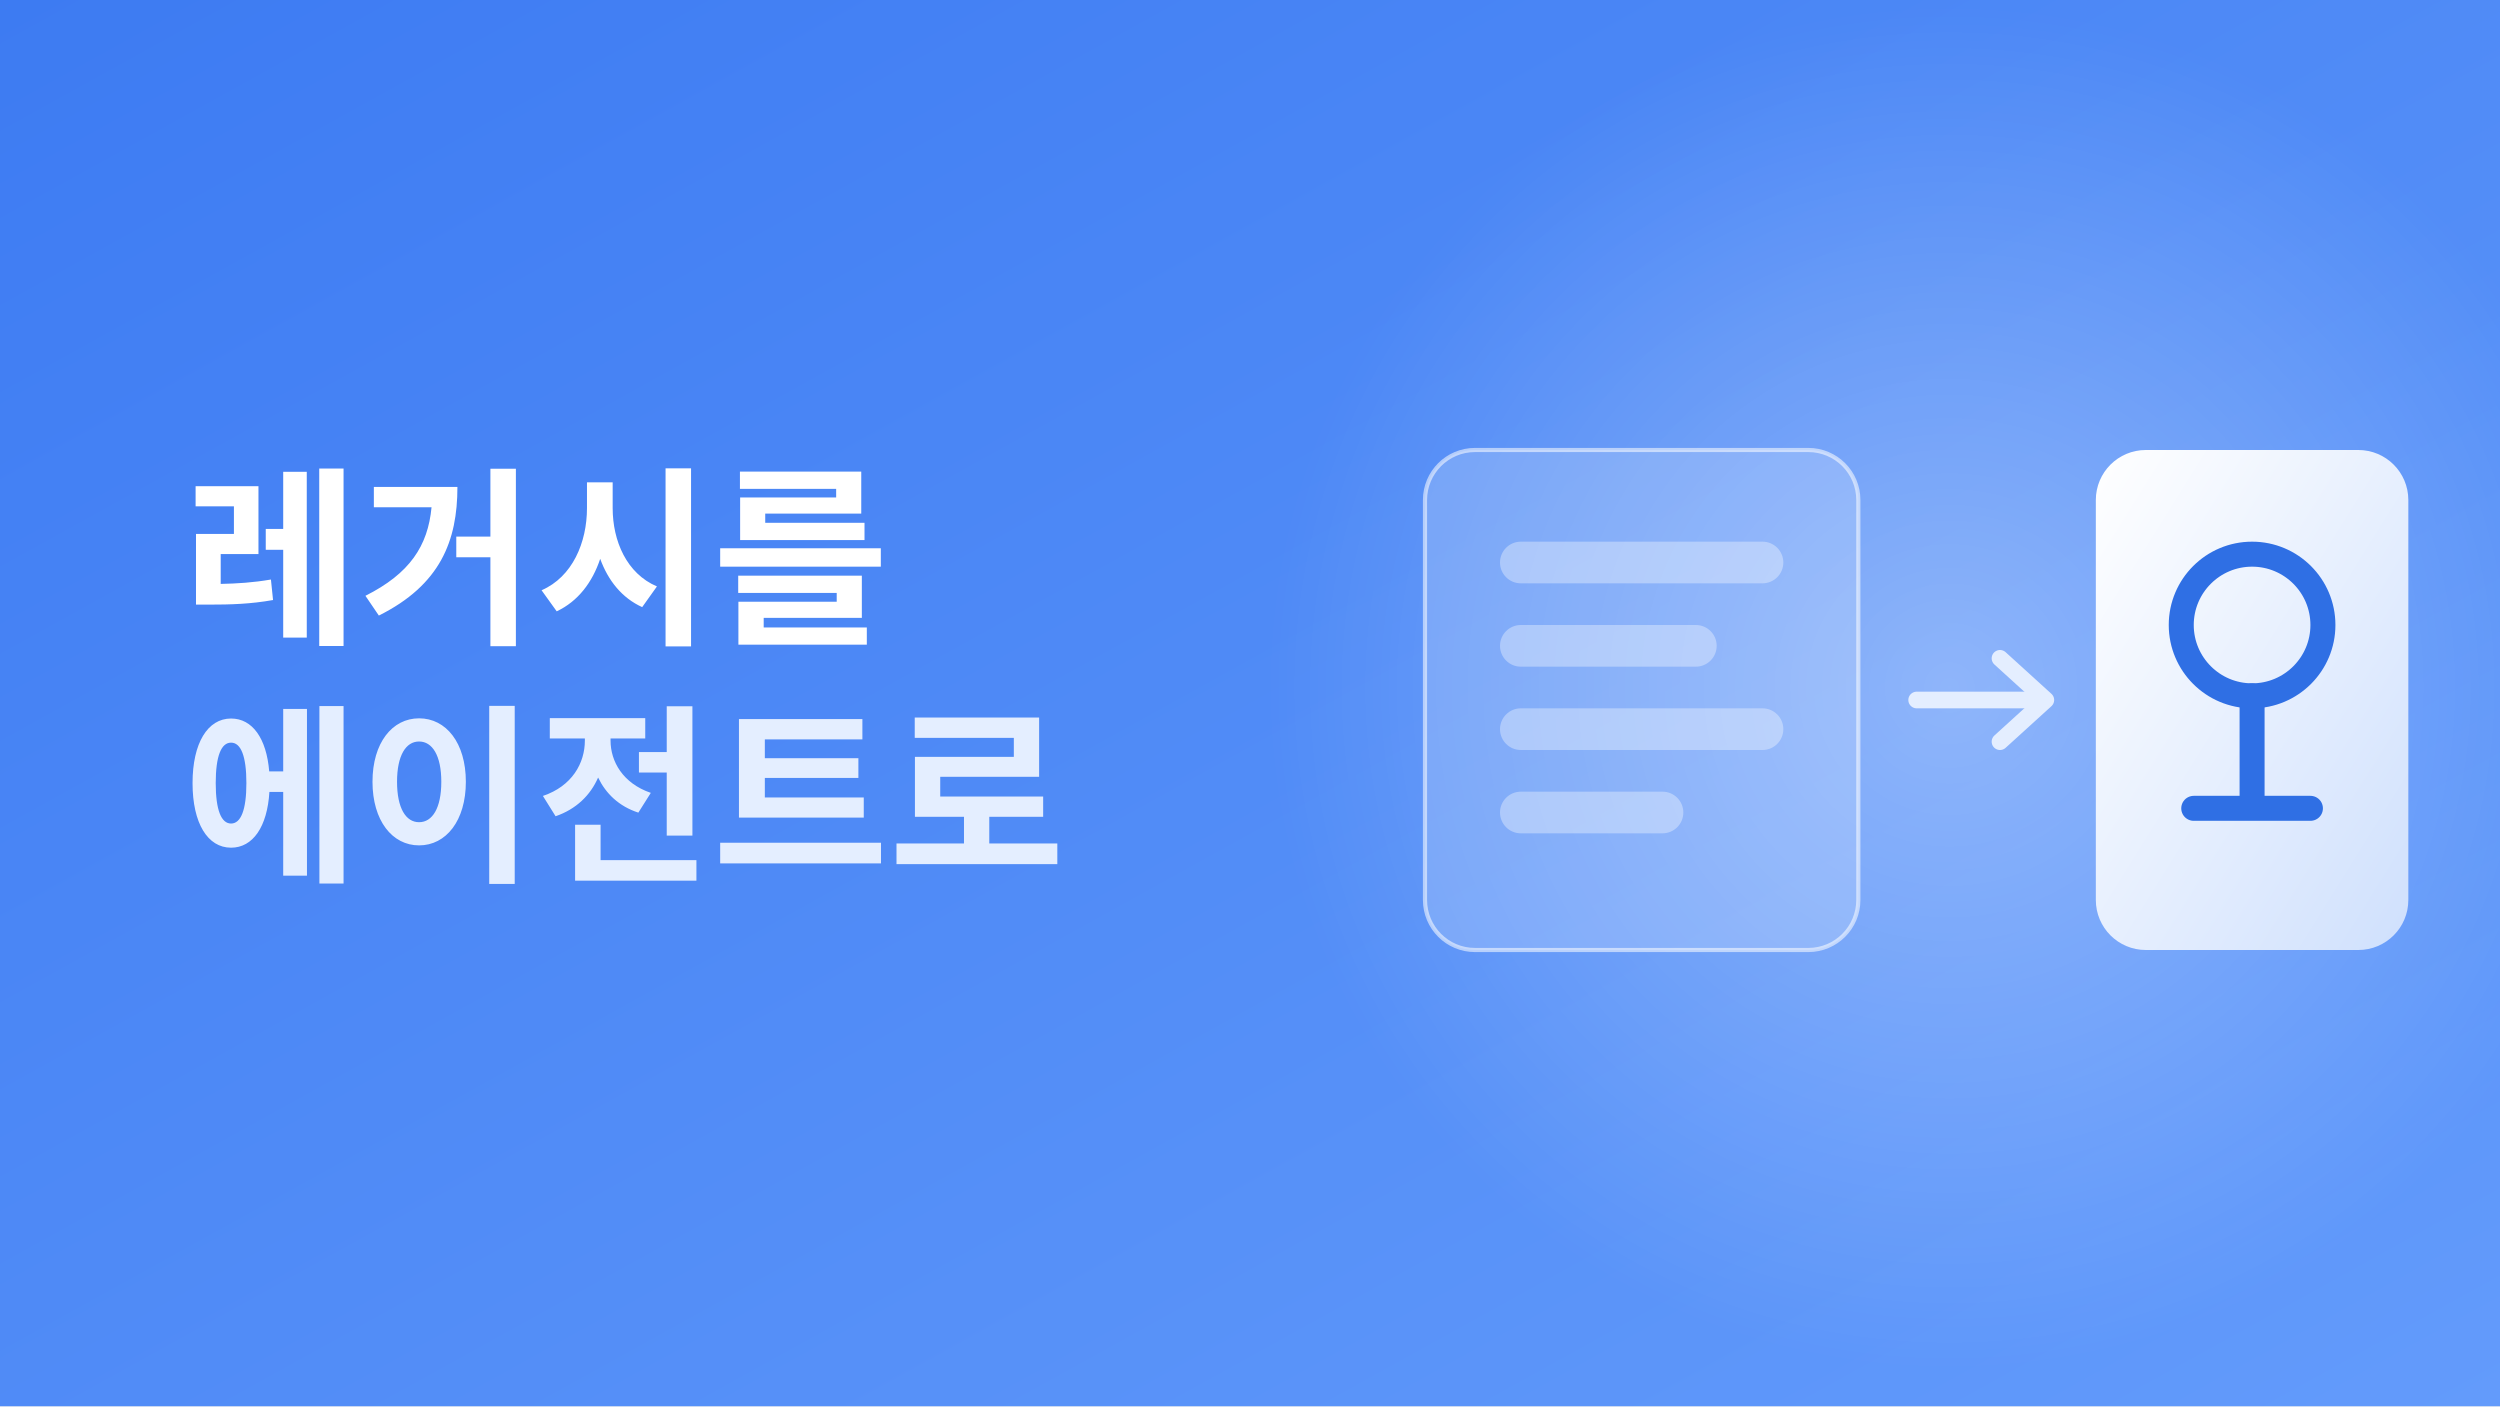
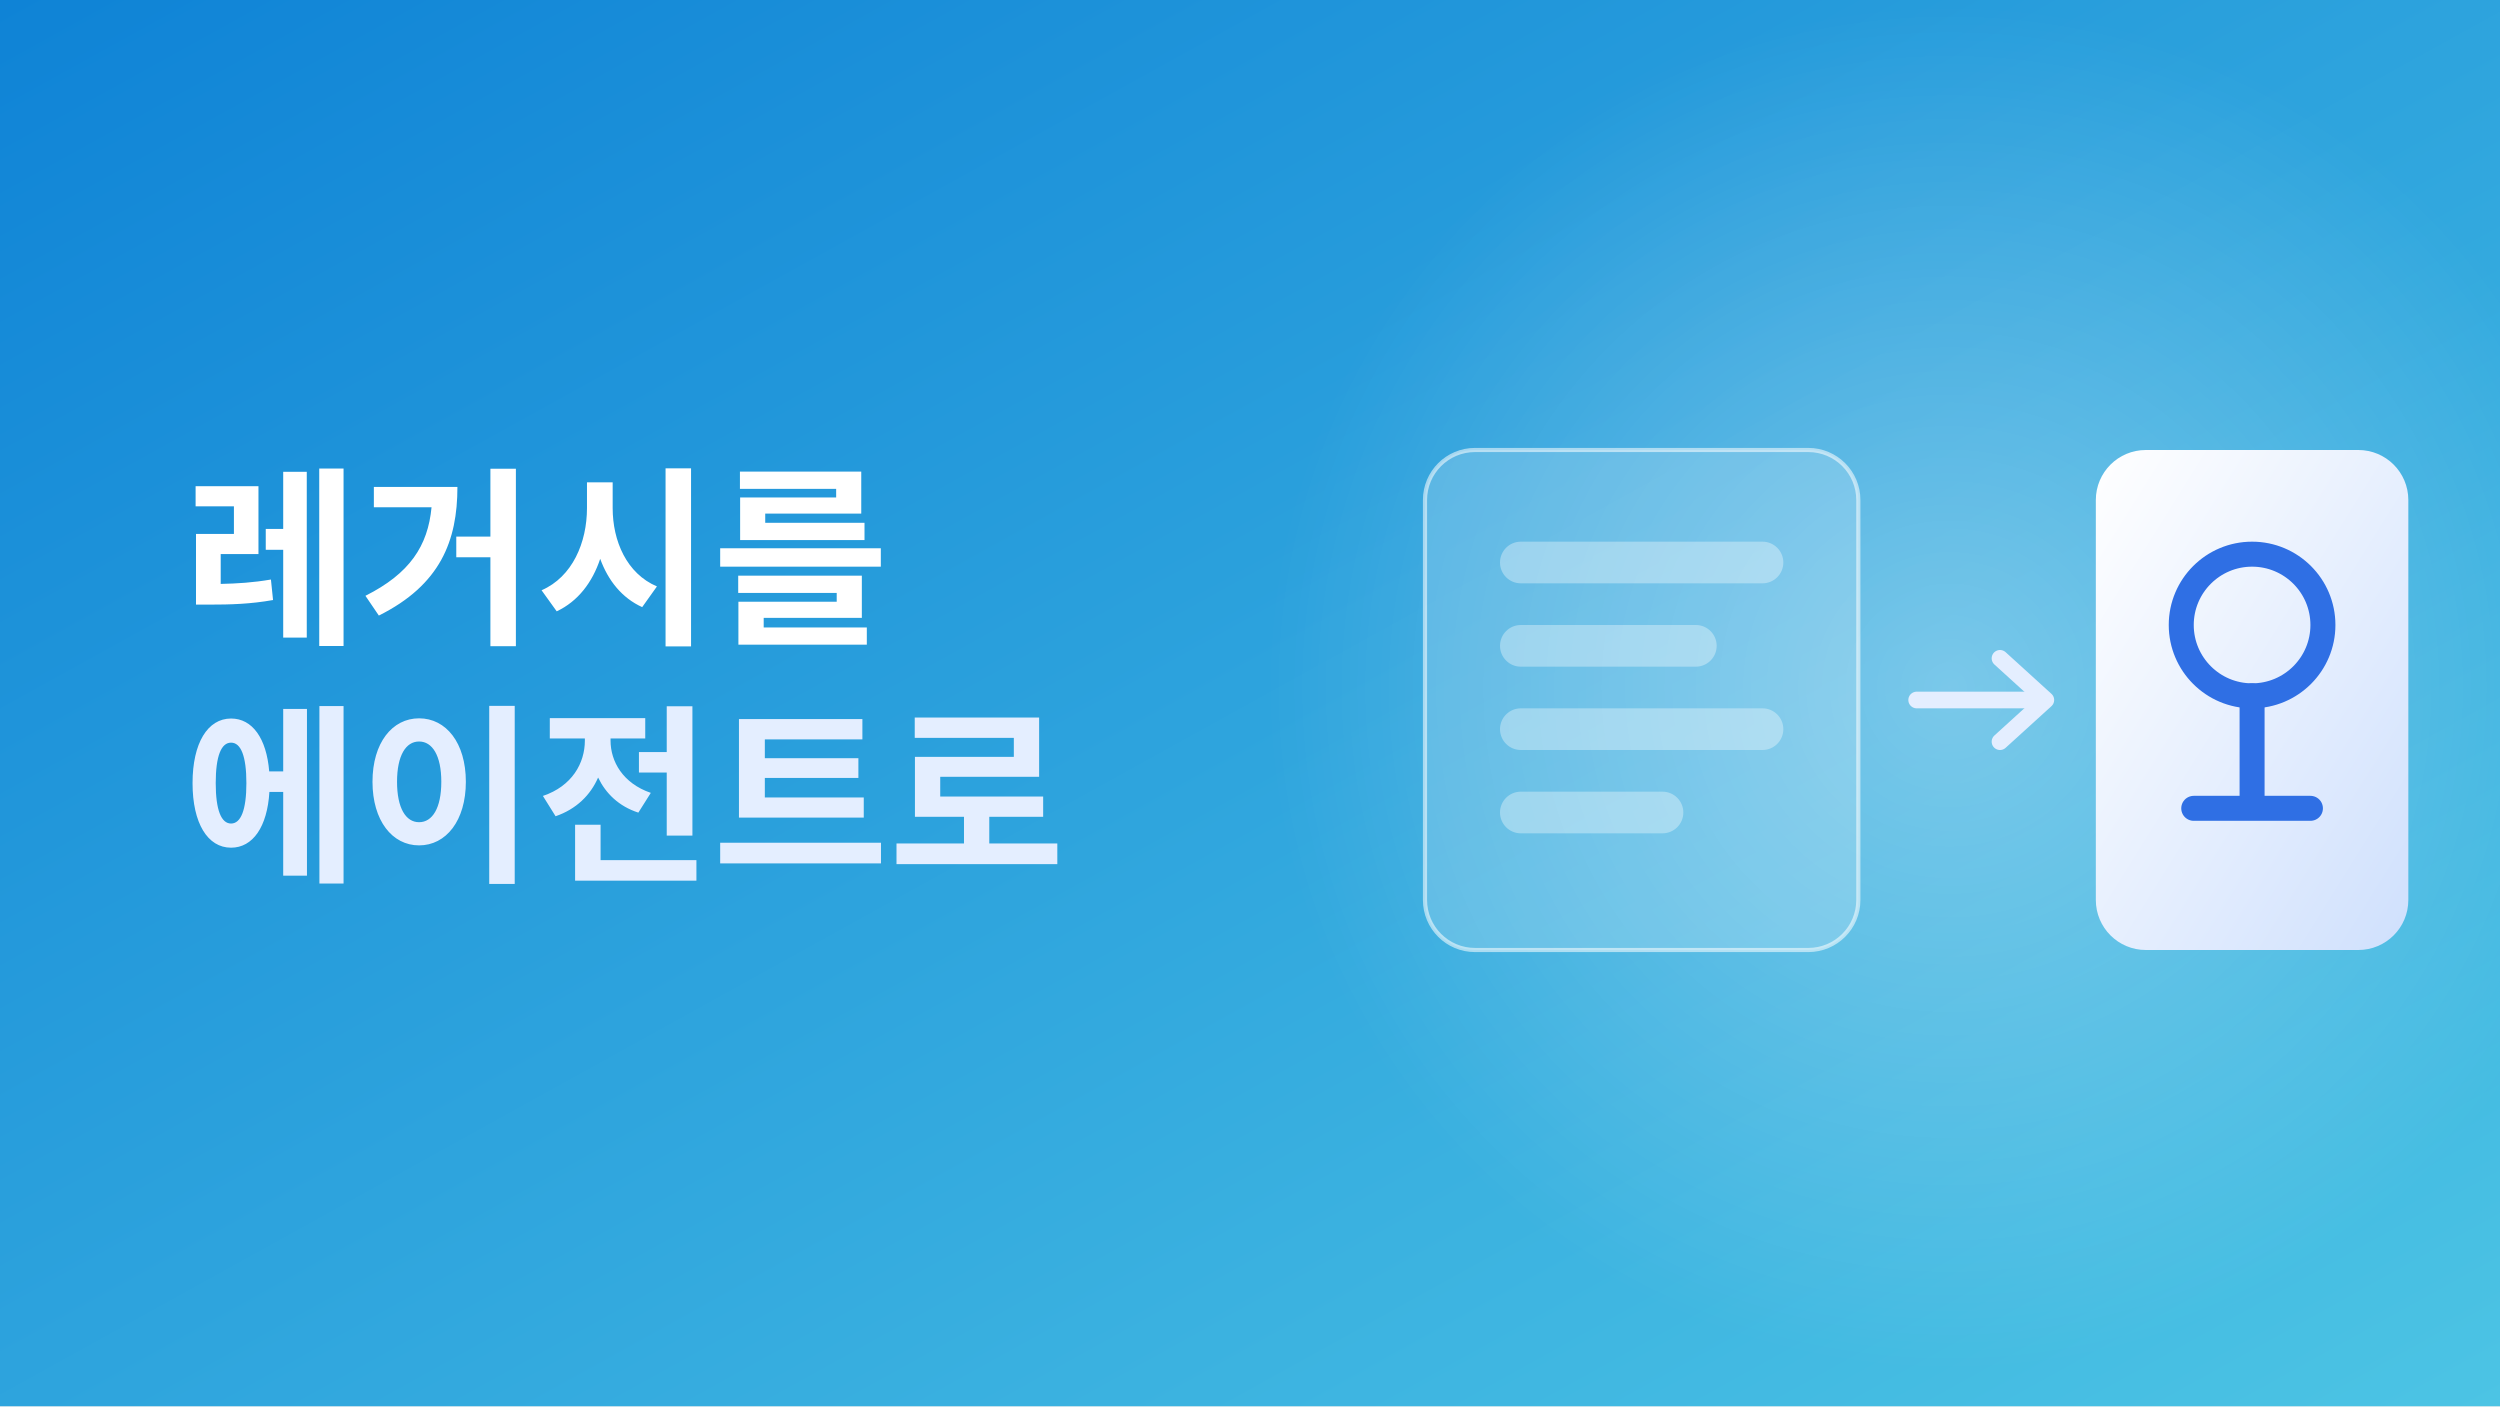
<svg xmlns="http://www.w3.org/2000/svg" viewBox="0 0 1200 675" role="img" aria-label="PathFinder — 레거시 시스템을 에이전트 도구로 바꾼다">
  <defs>
    <linearGradient id="bg" x1="0" y1="0" x2="1" y2="1">
-       <stop offset="0" stop-color="#3d7bf2" />
-       <stop offset="1" stop-color="#639bfb" />
+       <stop offset="0" stop-color="#0f83d6" />
+       <stop offset="1" stop-color="#4cc4e4" />
    </linearGradient>
    <linearGradient id="badge" x1="0" y1="0" x2="1" y2="1">
      <stop offset="0" stop-color="#ffffff" />
      <stop offset="1" stop-color="#cfe0fd" />
    </linearGradient>
    <radialGradient id="glow" cx="50%" cy="50%" r="50%">
      <stop offset="0" stop-color="#ffffff" stop-opacity="0.34" />
      <stop offset="1" stop-color="#ffffff" stop-opacity="0" />
    </radialGradient>
  </defs>
  <rect width="1200" height="675" fill="url(#bg)" />
  <circle cx="936" cy="330" r="330" fill="url(#glow)" />
  <text x="88" y="302" font-family="Pretendard,'Pretendard Variable','Malgun Gothic','Apple SD Gothic Neo','Noto Sans KR',sans-serif" font-size="92" font-weight="800" fill="#ffffff">레거시를</text>
  <text x="88" y="416" font-family="Pretendard,'Pretendard Variable','Malgun Gothic','Apple SD Gothic Neo','Noto Sans KR',sans-serif" font-size="92" font-weight="800" fill="#e4eeff">에이전트로</text>
  <rect x="684" y="216" width="208" height="240" rx="24" fill="#ffffff2e" stroke="#ffffff8c" stroke-width="2" />
  <g fill="#ffffff59">
    <rect x="720" y="260" width="136" height="20" rx="10" />
    <rect x="720" y="300" width="104" height="20" rx="10" />
    <rect x="720" y="340" width="136" height="20" rx="10" />
    <rect x="720" y="380" width="88" height="20" rx="10" />
  </g>
  <path d="M920 336 L 976 336" stroke="#e4eeff" stroke-width="8" stroke-linecap="round" />
  <path d="M960 316 L 982 336 L 960 356" fill="none" stroke="#e4eeff" stroke-width="8" stroke-linecap="round" stroke-linejoin="round" />
  <rect x="1006" y="216" width="150" height="240" rx="24" fill="url(#badge)" />
  <circle cx="1081" cy="300" r="34" fill="none" stroke="#2f6fe4" stroke-width="12" />
  <path d="M1081 334 v54 M1053 388 h56" stroke="#2f6fe4" stroke-width="12" stroke-linecap="round" />
</svg>
